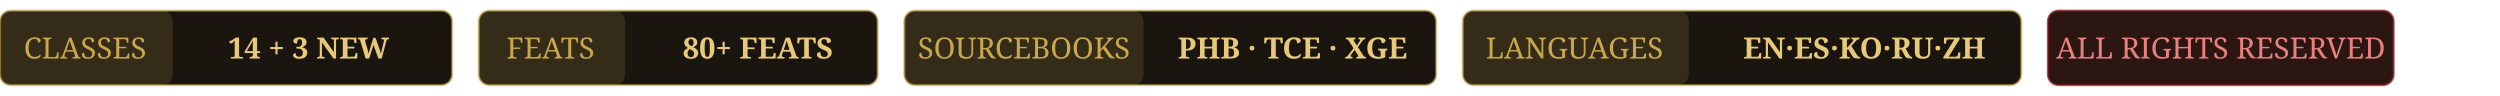
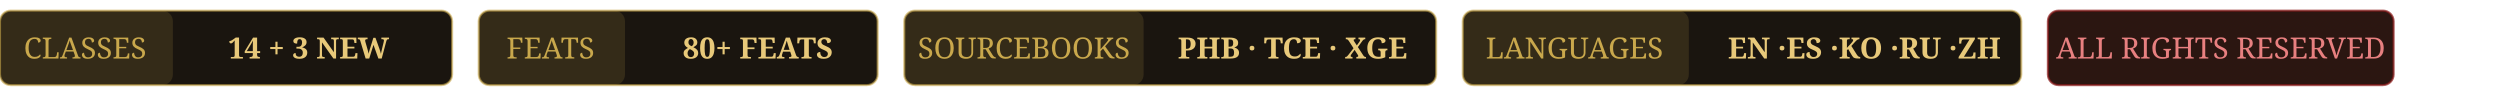
<svg xmlns="http://www.w3.org/2000/svg" width="940" height="36" viewBox="0 0 940 36">
  <g transform="translate(0,0)">
    <rect width="170" height="28" rx="4" y="4" fill="#1a150f" stroke="#c9a84c" stroke-width="0.8" stroke-opacity="0.6" />
    <rect width="65" height="28" rx="4" y="4" fill="#c9a84c" opacity="0.15" />
    <text x="32" y="22" text-anchor="middle" font-family="Georgia, serif" font-size="11" fill="#c9a84c">CLASSES</text>
    <text x="116" y="22" text-anchor="middle" font-family="Georgia, serif" font-size="11" font-weight="bold" fill="#e8c97a">14 + 3 NEW</text>
  </g>
  <g transform="translate(180,0)">
    <rect width="150" height="28" rx="4" y="4" fill="#1a150f" stroke="#c9a84c" stroke-width="0.8" stroke-opacity="0.6" />
    <rect width="55" height="28" rx="4" y="4" fill="#c9a84c" opacity="0.15" />
    <text x="27" y="22" text-anchor="middle" font-family="Georgia, serif" font-size="11" fill="#c9a84c">FEATS</text>
    <text x="105" y="22" text-anchor="middle" font-family="Georgia, serif" font-size="11" font-weight="bold" fill="#e8c97a">80+ FEATS</text>
  </g>
  <g transform="translate(340,0)">
    <rect width="200" height="28" rx="4" y="4" fill="#1a150f" stroke="#c9a84c" stroke-width="0.8" stroke-opacity="0.6" />
    <rect width="90" height="28" rx="4" y="4" fill="#c9a84c" opacity="0.15" />
    <text x="45" y="22" text-anchor="middle" font-family="Georgia, serif" font-size="11" fill="#c9a84c">SOURCEBOOKS</text>
    <text x="146" y="22" text-anchor="middle" font-family="Georgia, serif" font-size="11" font-weight="bold" fill="#e8c97a">PHB · TCE · XGE</text>
  </g>
  <g transform="translate(550,0)">
    <rect width="210" height="28" rx="4" y="4" fill="#1a150f" stroke="#c9a84c" stroke-width="0.8" stroke-opacity="0.6" />
    <rect width="85" height="28" rx="4" y="4" fill="#c9a84c" opacity="0.15" />
    <text x="42" y="22" text-anchor="middle" font-family="Georgia, serif" font-size="11" fill="#c9a84c">LANGUAGES</text>
-     <text x="151" y="22" text-anchor="middle" font-family="Georgia, serif" font-size="11" font-weight="bold" fill="#e8c97a">EN·ES·KO·RU·ZH</text>
+     <text x="151" y="22" text-anchor="middle" font-family="Georgia, serif" font-size="11" font-weight="bold" fill="#e8c97a">EN ·ES ·KO ·RU ·ZH</text>
  </g>
  <g transform="translate(770,0)">
    <rect width="130" height="28" rx="4" y="4" fill="#1a150f" stroke="#8b1a1a" stroke-width="0.8" stroke-opacity="0.7" />
    <rect width="130" height="28" rx="4" y="4" fill="#8b1a1a" opacity="0.15" />
    <text x="65" y="22" text-anchor="middle" font-family="Georgia, serif" font-size="11" fill="#e88080">ALL RIGHTS RESERVED</text>
  </g>
</svg>
